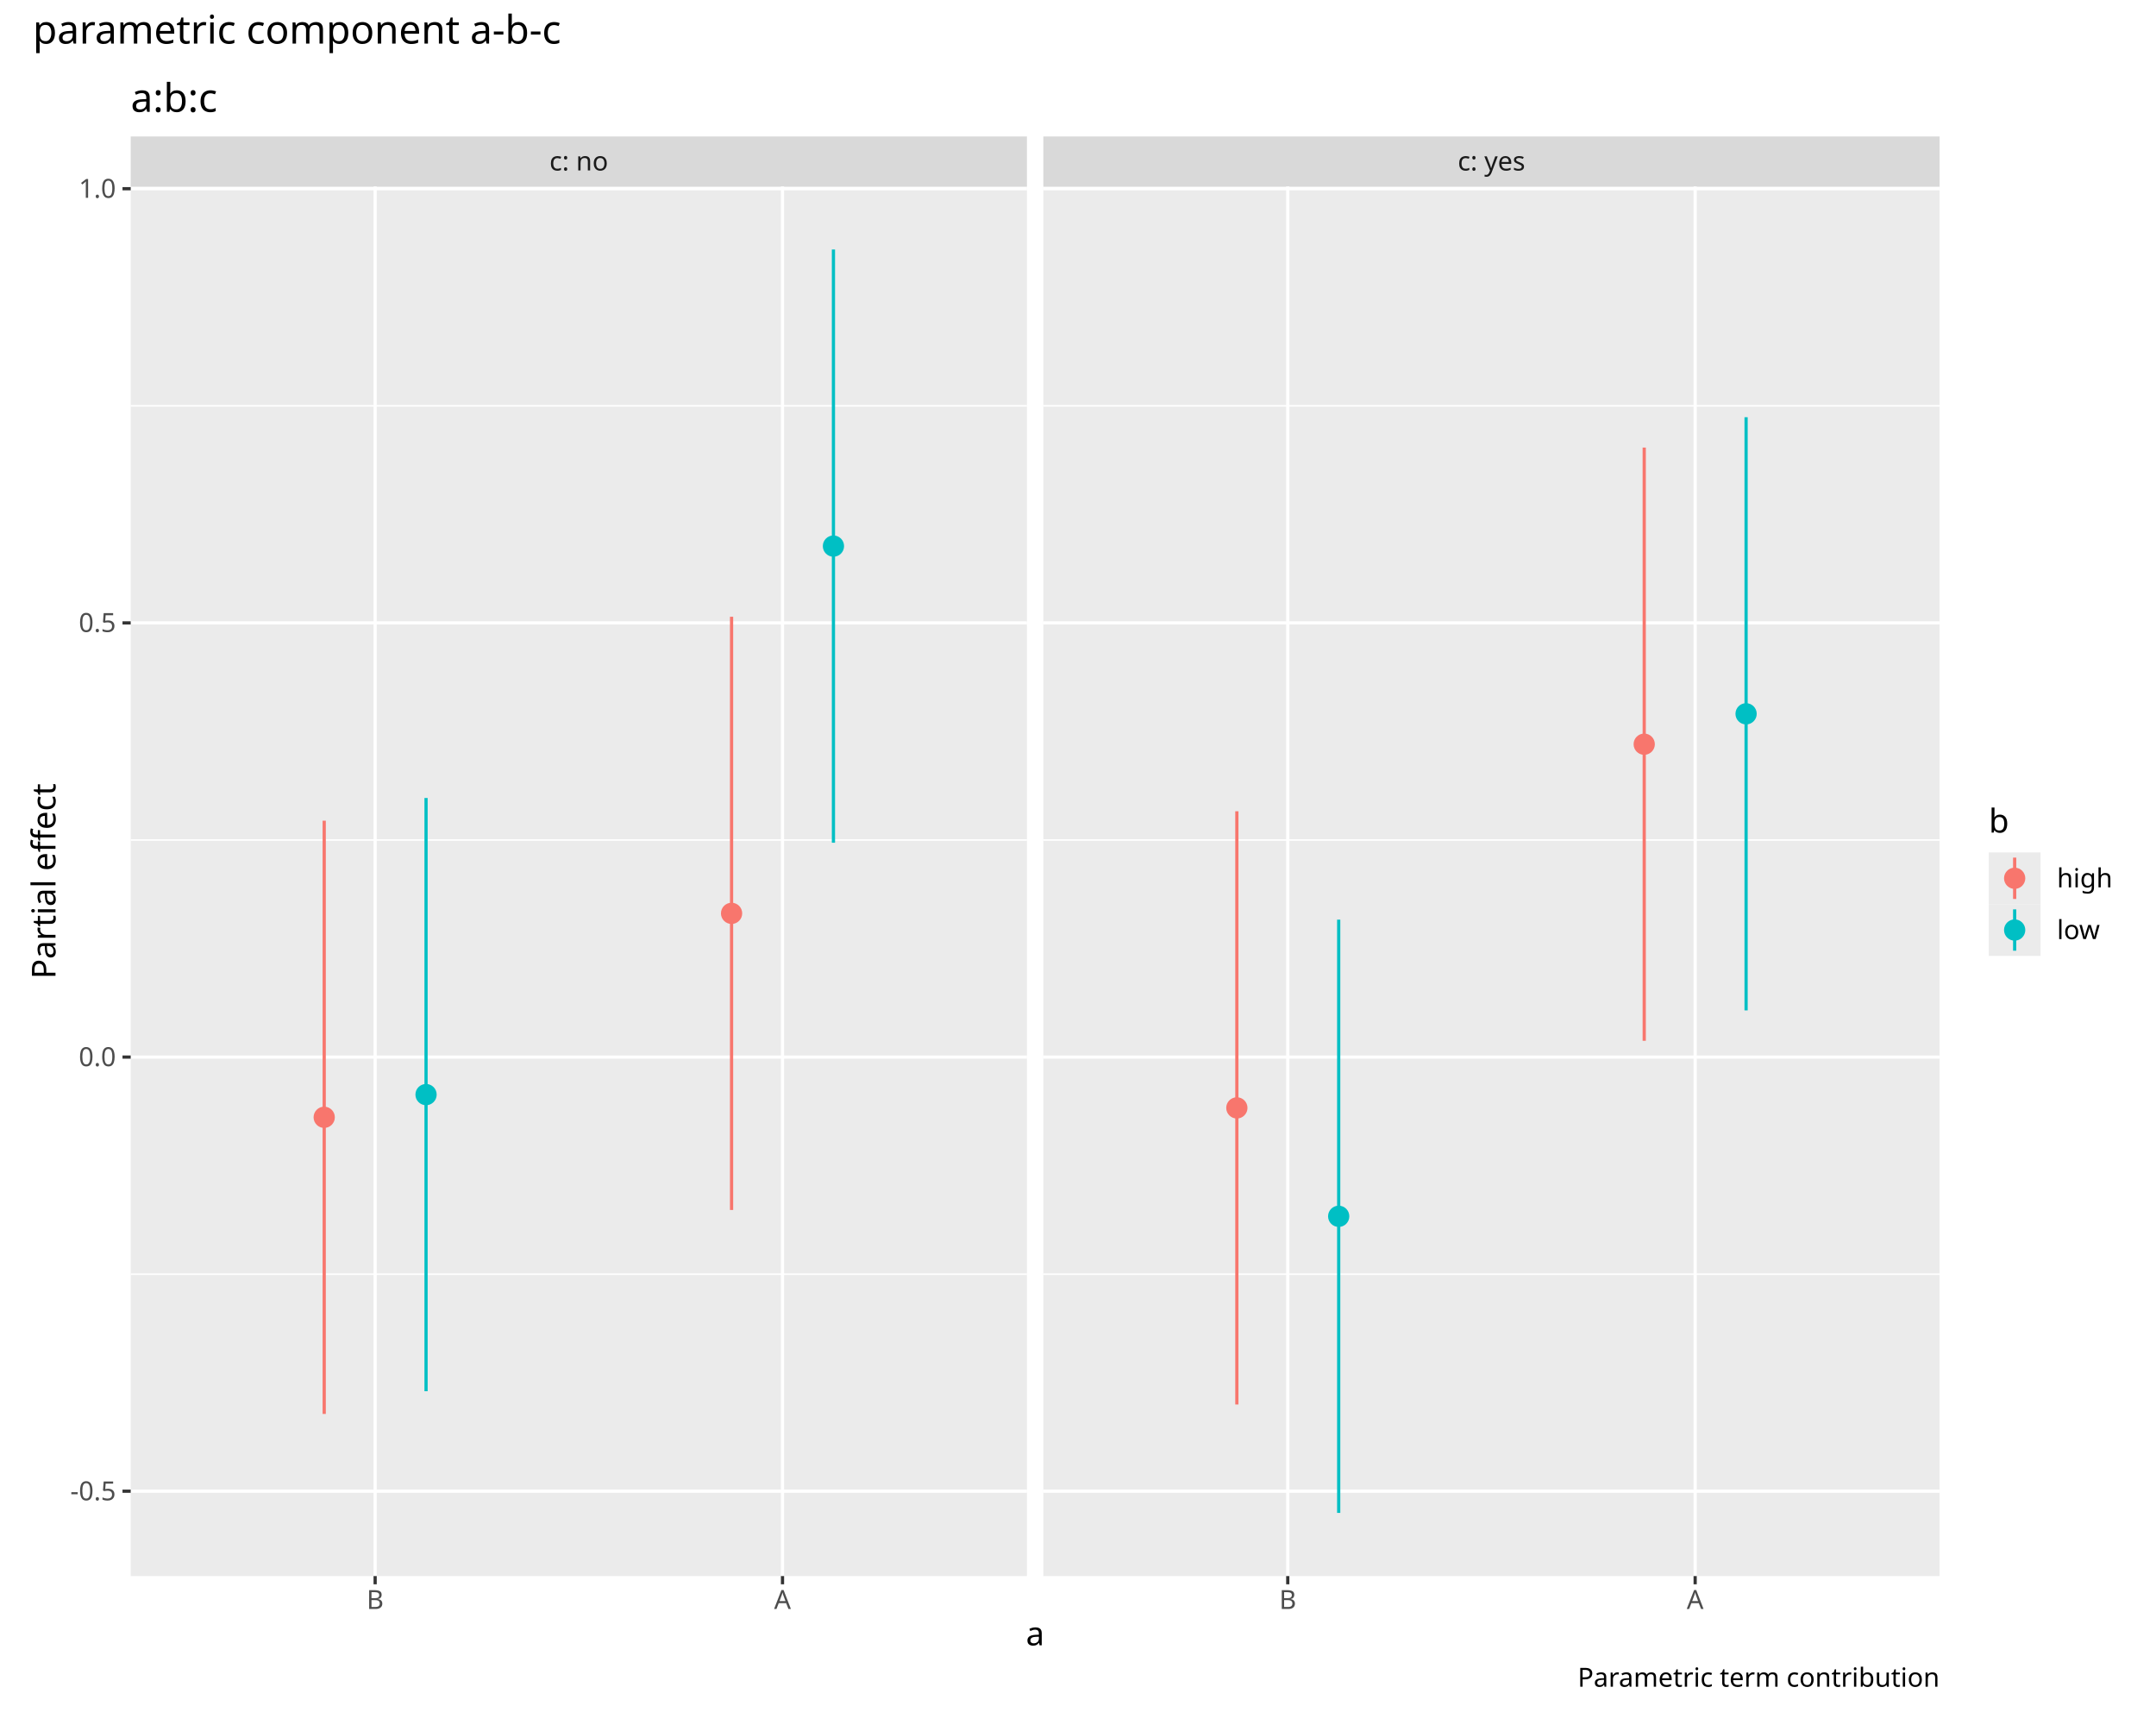
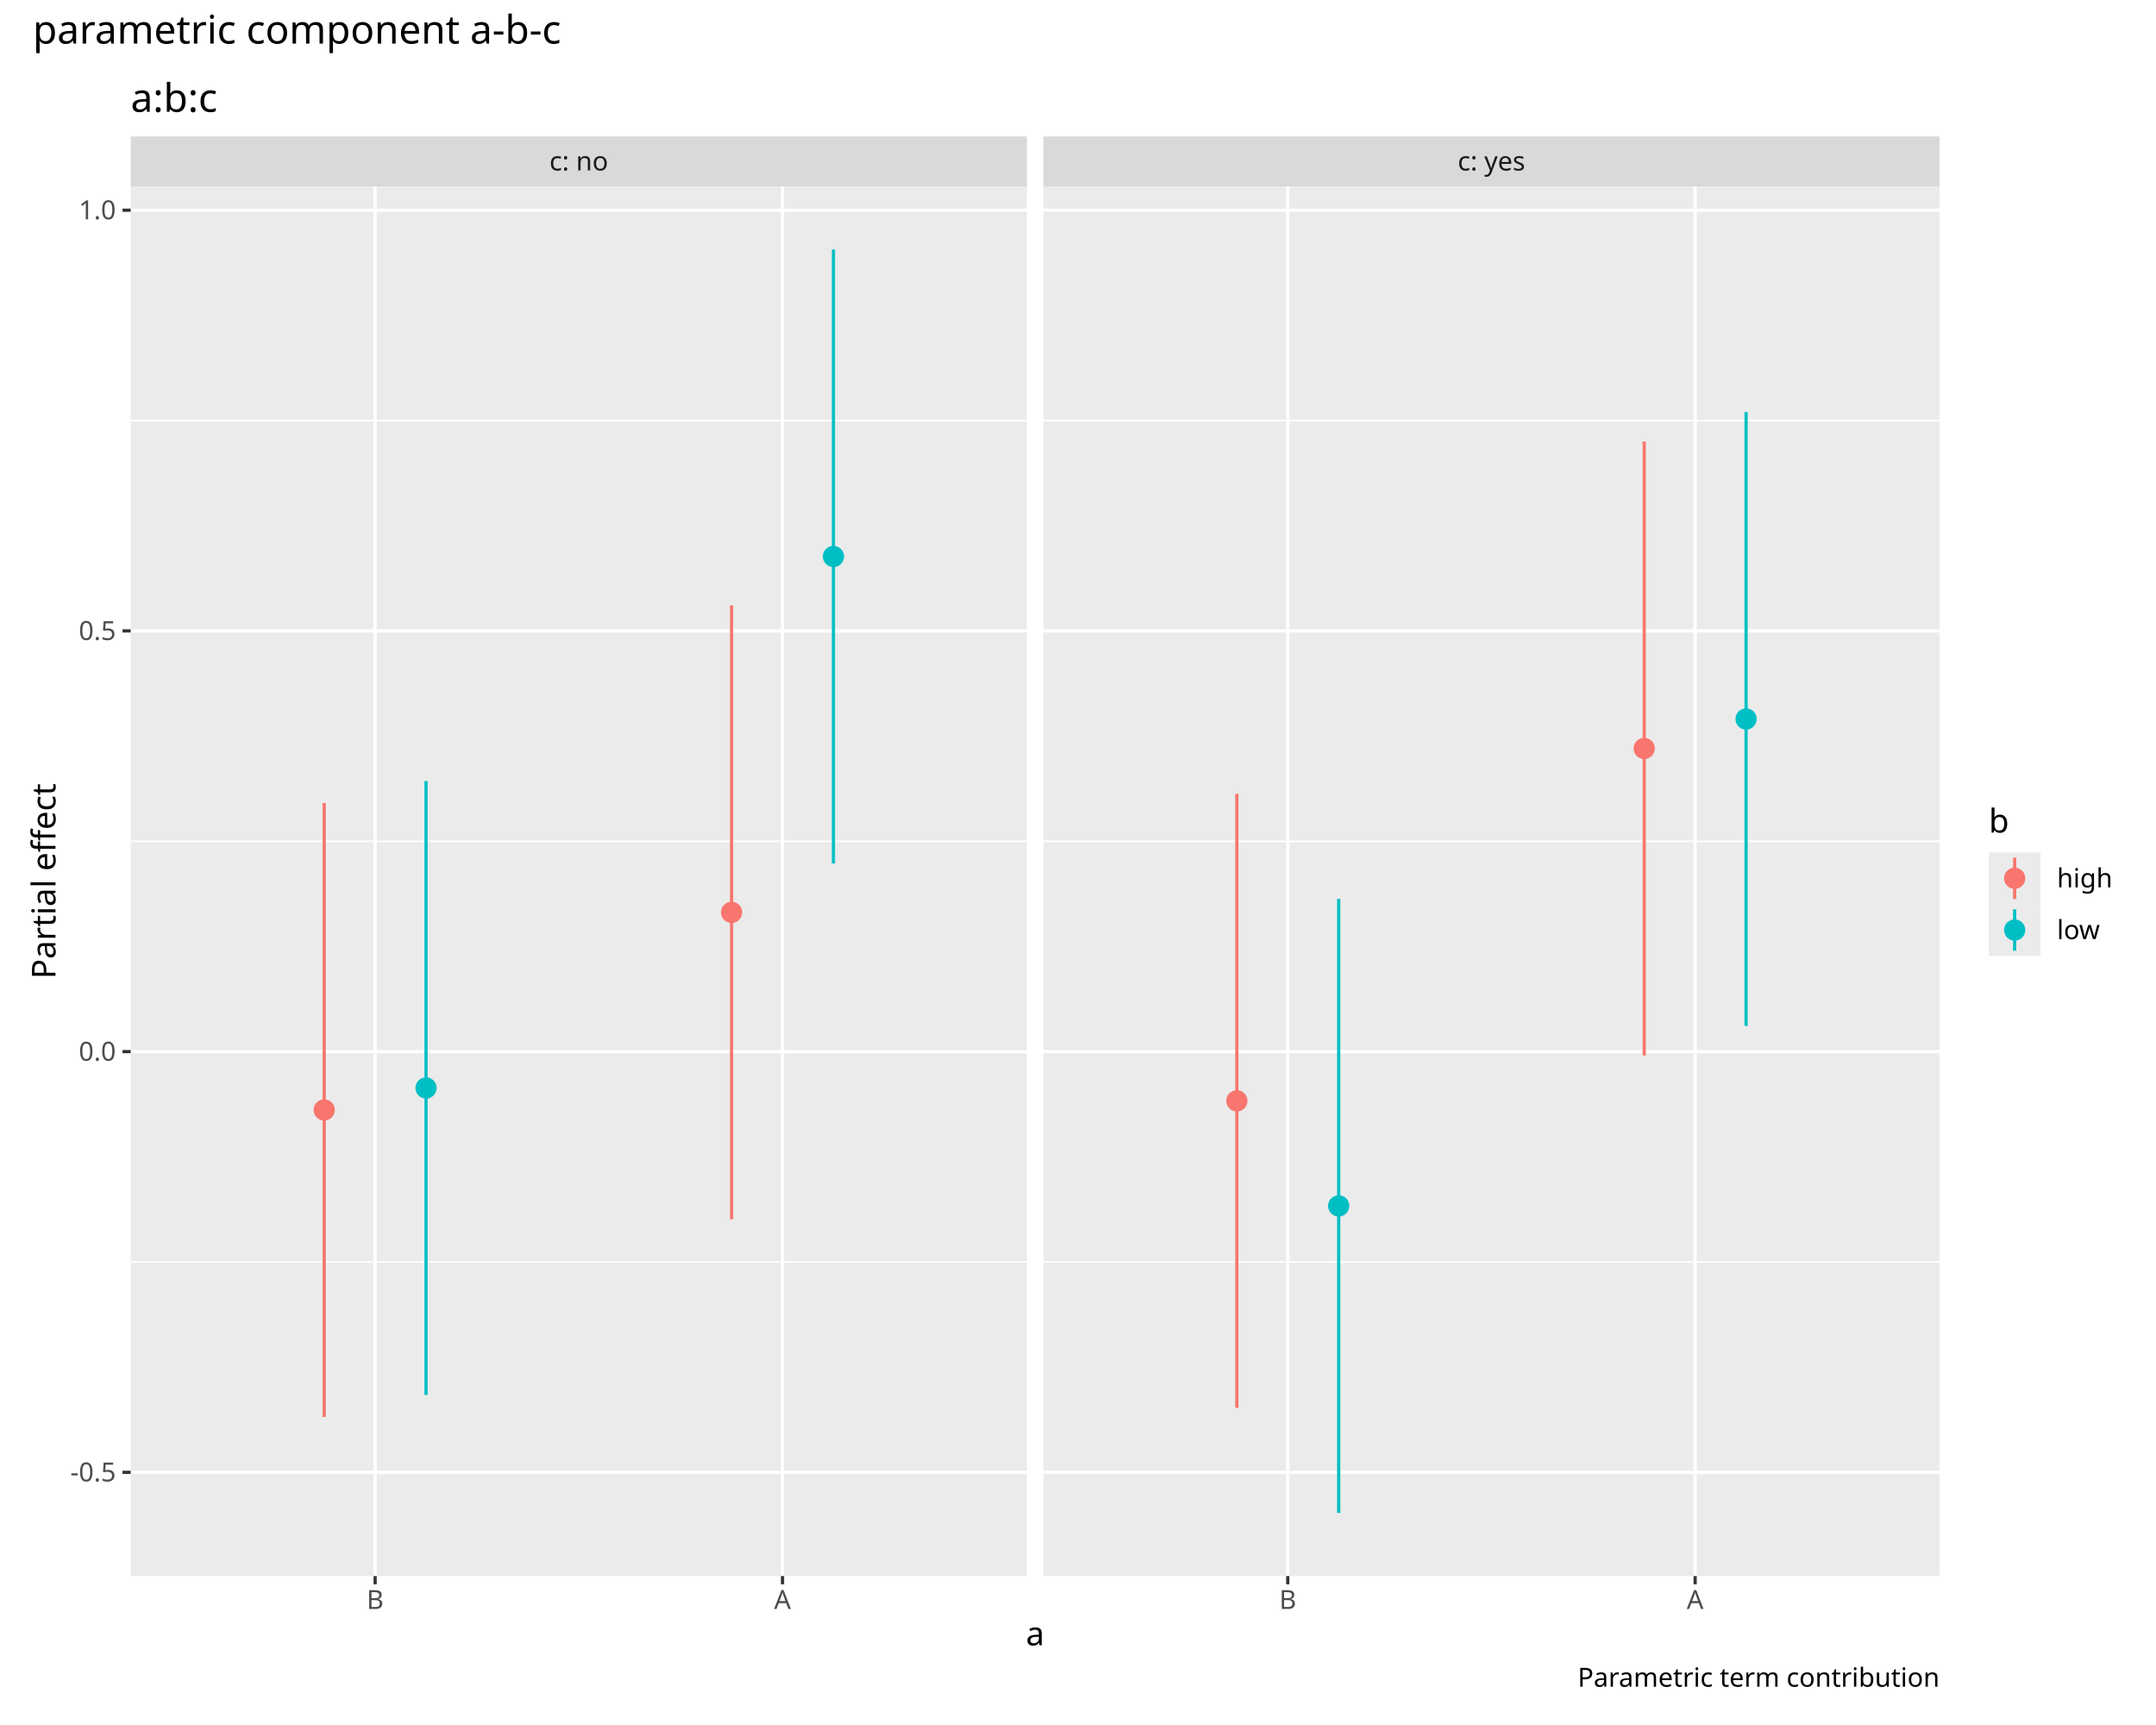
<svg xmlns="http://www.w3.org/2000/svg" class="svglite" data-engine-version="2.0" width="720.00pt" height="576.00pt" viewBox="0 0 720.00 576.00">
  <defs>
    <style type="text/css">
    .svglite line, .svglite polyline, .svglite polygon, .svglite path, .svglite rect, .svglite circle {
      fill: none;
      stroke: #000000;
      stroke-linecap: round;
      stroke-linejoin: round;
      stroke-miterlimit: 10.00;
    }
  </style>
  </defs>
  <rect width="100%" height="100%" style="stroke: none; fill: #FFFFFF;" />
  <defs>
    <clipPath id="cpMC4wMHw3MjAuMDB8MC4wMHw1NzYuMDA=">
      <rect x="0.00" y="0.00" width="720.00" height="576.00" />
    </clipPath>
  </defs>
  <g clip-path="url(#cpMC4wMHw3MjAuMDB8MC4wMHw1NzYuMDA=)">
    <rect x="0.00" y="0.00" width="720.00" height="576.00" style="stroke-width: 1.07; stroke: #FFFFFF; fill: #FFFFFF;" />
  </g>
  <defs>
    <clipPath id="cpNDMuNjV8NjQ3LjczfDYyLjIyfDUyNi4yNw==">
      <rect x="43.65" y="62.22" width="604.08" height="464.05" />
    </clipPath>
  </defs>
  <g clip-path="url(#cpNDMuNjV8NjQ3LjczfDYyLjIyfDUyNi4yNw==)">
</g>
  <g clip-path="url(#cpMC4wMHw3MjAuMDB8MC4wMHw1NzYuMDA=)">
</g>
  <defs>
    <clipPath id="cpNS40OHw3MTQuNTJ8MjIuNzh8NTcwLjUy">
      <rect x="5.48" y="22.78" width="709.04" height="547.74" />
    </clipPath>
  </defs>
  <g clip-path="url(#cpNS40OHw3MTQuNTJ8MjIuNzh8NTcwLjUy)">
    <rect x="5.48" y="22.78" width="709.04" height="547.74" style="stroke-width: 1.07; stroke: #FFFFFF; fill: #FFFFFF;" />
  </g>
  <g clip-path="url(#cpMC4wMHw3MjAuMDB8MC4wMHw1NzYuMDA=)">
</g>
  <defs>
    <clipPath id="cpNDMuNjV8MzQyLjk1fDYyLjIyfDUyNi4yNw==">
      <rect x="43.65" y="62.22" width="299.30" height="464.05" />
    </clipPath>
  </defs>
  <g clip-path="url(#cpNDMuNjV8MzQyLjk1fDYyLjIyfDUyNi4yNw==)">
    <rect x="43.65" y="62.22" width="299.30" height="464.05" style="stroke-width: 1.07; stroke: none; fill: #EBEBEB;" />
-     <polyline points="43.65,425.46 342.95,425.46 " style="stroke-width: 0.53; stroke: #FFFFFF; stroke-linecap: butt;" />
-     <polyline points="43.65,280.48 342.95,280.48 " style="stroke-width: 0.53; stroke: #FFFFFF; stroke-linecap: butt;" />
-     <polyline points="43.65,135.51 342.95,135.51 " style="stroke-width: 0.53; stroke: #FFFFFF; stroke-linecap: butt;" />
-     <polyline points="43.65,497.94 342.95,497.94 " style="stroke-width: 1.07; stroke: #FFFFFF; stroke-linecap: butt;" />
-     <polyline points="43.65,352.97 342.95,352.97 " style="stroke-width: 1.07; stroke: #FFFFFF; stroke-linecap: butt;" />
-     <polyline points="43.65,208.00 342.95,208.00 " style="stroke-width: 1.07; stroke: #FFFFFF; stroke-linecap: butt;" />
-     <polyline points="43.65,63.02 342.95,63.02 " style="stroke-width: 1.07; stroke: #FFFFFF; stroke-linecap: butt;" />
+     <polyline points="43.65,421.39 342.95,421.39 " style="stroke-width: 0.53; stroke: #FFFFFF; stroke-linecap: butt;" />
+     <polyline points="43.65,280.91 342.95,280.91 " style="stroke-width: 0.53; stroke: #FFFFFF; stroke-linecap: butt;" />
+     <polyline points="43.65,140.43 342.95,140.43 " style="stroke-width: 0.53; stroke: #FFFFFF; stroke-linecap: butt;" />
+     <polyline points="43.65,491.63 342.95,491.63 " style="stroke-width: 1.07; stroke: #FFFFFF; stroke-linecap: butt;" />
+     <polyline points="43.65,351.15 342.95,351.15 " style="stroke-width: 1.07; stroke: #FFFFFF; stroke-linecap: butt;" />
+     <polyline points="43.65,210.67 342.95,210.67 " style="stroke-width: 1.07; stroke: #FFFFFF; stroke-linecap: butt;" />
+     <polyline points="43.65,70.19 342.95,70.19 " style="stroke-width: 1.07; stroke: #FFFFFF; stroke-linecap: butt;" />
    <polyline points="125.28,526.27 125.28,62.22 " style="stroke-width: 1.07; stroke: #FFFFFF; stroke-linecap: butt;" />
    <polyline points="261.32,526.27 261.32,62.22 " style="stroke-width: 1.07; stroke: #FFFFFF; stroke-linecap: butt;" />
-     <line x1="108.27" y1="472.12" x2="108.27" y2="274.04" style="stroke-width: 1.07; stroke: #F8766D; stroke-linecap: butt;" />
-     <line x1="142.28" y1="464.54" x2="142.28" y2="266.46" style="stroke-width: 1.07; stroke: #00BFC4; stroke-linecap: butt;" />
-     <line x1="244.31" y1="404.02" x2="244.31" y2="205.94" style="stroke-width: 1.07; stroke: #F8766D; stroke-linecap: butt;" />
-     <line x1="278.33" y1="281.39" x2="278.33" y2="83.31" style="stroke-width: 1.07; stroke: #00BFC4; stroke-linecap: butt;" />
-     <circle cx="108.27" cy="373.08" r="2.84" style="stroke-width: 1.42; stroke: #F8766D; fill: #F8766D;" />
-     <circle cx="142.28" cy="365.50" r="2.84" style="stroke-width: 1.42; stroke: #00BFC4; fill: #00BFC4;" />
-     <circle cx="244.31" cy="304.98" r="2.84" style="stroke-width: 1.42; stroke: #F8766D; fill: #F8766D;" />
-     <circle cx="278.33" cy="182.35" r="2.84" style="stroke-width: 1.42; stroke: #00BFC4; fill: #00BFC4;" />
+     <line x1="108.27" y1="473.14" x2="108.27" y2="268.13" style="stroke-width: 1.07; stroke: #F8766D; stroke-linecap: butt;" />
+     <line x1="142.28" y1="465.80" x2="142.28" y2="260.79" style="stroke-width: 1.07; stroke: #00BFC4; stroke-linecap: butt;" />
+     <line x1="244.31" y1="407.15" x2="244.31" y2="202.14" style="stroke-width: 1.07; stroke: #F8766D; stroke-linecap: butt;" />
+     <line x1="278.33" y1="288.33" x2="278.33" y2="83.31" style="stroke-width: 1.07; stroke: #00BFC4; stroke-linecap: butt;" />
+     <circle cx="108.27" cy="370.63" r="2.84" style="stroke-width: 1.42; stroke: #F8766D; fill: #F8766D;" />
+     <circle cx="142.28" cy="363.29" r="2.84" style="stroke-width: 1.42; stroke: #00BFC4; fill: #00BFC4;" />
+     <circle cx="244.31" cy="304.65" r="2.84" style="stroke-width: 1.42; stroke: #F8766D; fill: #F8766D;" />
+     <circle cx="278.33" cy="185.82" r="2.84" style="stroke-width: 1.42; stroke: #00BFC4; fill: #00BFC4;" />
  </g>
  <g clip-path="url(#cpMC4wMHw3MjAuMDB8MC4wMHw1NzYuMDA=)">
</g>
  <defs>
    <clipPath id="cpMzQ4LjQzfDY0Ny43M3w2Mi4yMnw1MjYuMjc=">
      <rect x="348.43" y="62.22" width="299.30" height="464.05" />
    </clipPath>
  </defs>
  <g clip-path="url(#cpMzQ4LjQzfDY0Ny43M3w2Mi4yMnw1MjYuMjc=)">
    <rect x="348.43" y="62.22" width="299.30" height="464.05" style="stroke-width: 1.07; stroke: none; fill: #EBEBEB;" />
-     <polyline points="348.43,425.46 647.73,425.46 " style="stroke-width: 0.53; stroke: #FFFFFF; stroke-linecap: butt;" />
-     <polyline points="348.43,280.48 647.73,280.48 " style="stroke-width: 0.53; stroke: #FFFFFF; stroke-linecap: butt;" />
-     <polyline points="348.43,135.51 647.73,135.51 " style="stroke-width: 0.53; stroke: #FFFFFF; stroke-linecap: butt;" />
-     <polyline points="348.43,497.94 647.73,497.94 " style="stroke-width: 1.07; stroke: #FFFFFF; stroke-linecap: butt;" />
-     <polyline points="348.43,352.97 647.73,352.97 " style="stroke-width: 1.07; stroke: #FFFFFF; stroke-linecap: butt;" />
-     <polyline points="348.43,208.00 647.73,208.00 " style="stroke-width: 1.07; stroke: #FFFFFF; stroke-linecap: butt;" />
-     <polyline points="348.43,63.02 647.73,63.02 " style="stroke-width: 1.07; stroke: #FFFFFF; stroke-linecap: butt;" />
+     <polyline points="348.43,421.39 647.73,421.39 " style="stroke-width: 0.53; stroke: #FFFFFF; stroke-linecap: butt;" />
+     <polyline points="348.43,280.91 647.73,280.91 " style="stroke-width: 0.53; stroke: #FFFFFF; stroke-linecap: butt;" />
+     <polyline points="348.43,140.43 647.73,140.43 " style="stroke-width: 0.53; stroke: #FFFFFF; stroke-linecap: butt;" />
+     <polyline points="348.43,491.63 647.73,491.63 " style="stroke-width: 1.07; stroke: #FFFFFF; stroke-linecap: butt;" />
+     <polyline points="348.43,351.15 647.73,351.15 " style="stroke-width: 1.07; stroke: #FFFFFF; stroke-linecap: butt;" />
+     <polyline points="348.43,210.67 647.73,210.67 " style="stroke-width: 1.07; stroke: #FFFFFF; stroke-linecap: butt;" />
+     <polyline points="348.43,70.19 647.73,70.19 " style="stroke-width: 1.07; stroke: #FFFFFF; stroke-linecap: butt;" />
    <polyline points="430.05,526.27 430.05,62.22 " style="stroke-width: 1.07; stroke: #FFFFFF; stroke-linecap: butt;" />
    <polyline points="566.10,526.27 566.10,62.22 " style="stroke-width: 1.07; stroke: #FFFFFF; stroke-linecap: butt;" />
-     <line x1="413.05" y1="468.98" x2="413.05" y2="270.89" style="stroke-width: 1.07; stroke: #F8766D; stroke-linecap: butt;" />
-     <line x1="447.06" y1="505.18" x2="447.06" y2="307.09" style="stroke-width: 1.07; stroke: #00BFC4; stroke-linecap: butt;" />
-     <line x1="549.09" y1="347.54" x2="549.09" y2="149.46" style="stroke-width: 1.07; stroke: #F8766D; stroke-linecap: butt;" />
-     <line x1="583.11" y1="337.39" x2="583.11" y2="139.31" style="stroke-width: 1.07; stroke: #00BFC4; stroke-linecap: butt;" />
-     <circle cx="413.05" cy="369.94" r="2.84" style="stroke-width: 1.42; stroke: #F8766D; fill: #F8766D;" />
-     <circle cx="447.06" cy="406.14" r="2.84" style="stroke-width: 1.42; stroke: #00BFC4; fill: #00BFC4;" />
-     <circle cx="549.09" cy="248.50" r="2.84" style="stroke-width: 1.42; stroke: #F8766D; fill: #F8766D;" />
-     <circle cx="583.11" cy="238.35" r="2.84" style="stroke-width: 1.42; stroke: #00BFC4; fill: #00BFC4;" />
+     <line x1="413.05" y1="470.10" x2="413.05" y2="265.08" style="stroke-width: 1.07; stroke: #F8766D; stroke-linecap: butt;" />
+     <line x1="447.06" y1="505.18" x2="447.06" y2="300.16" style="stroke-width: 1.07; stroke: #00BFC4; stroke-linecap: butt;" />
+     <line x1="549.09" y1="352.42" x2="549.09" y2="147.41" style="stroke-width: 1.07; stroke: #F8766D; stroke-linecap: butt;" />
+     <line x1="583.11" y1="342.59" x2="583.11" y2="137.57" style="stroke-width: 1.07; stroke: #00BFC4; stroke-linecap: butt;" />
+     <circle cx="413.05" cy="367.59" r="2.84" style="stroke-width: 1.42; stroke: #F8766D; fill: #F8766D;" />
+     <circle cx="447.06" cy="402.67" r="2.84" style="stroke-width: 1.42; stroke: #00BFC4; fill: #00BFC4;" />
+     <circle cx="549.09" cy="249.92" r="2.84" style="stroke-width: 1.42; stroke: #F8766D; fill: #F8766D;" />
+     <circle cx="583.11" cy="240.08" r="2.84" style="stroke-width: 1.42; stroke: #00BFC4; fill: #00BFC4;" />
  </g>
  <g clip-path="url(#cpMC4wMHw3MjAuMDB8MC4wMHw1NzYuMDA=)">
</g>
  <defs>
    <clipPath id="cpNDMuNjV8MzQyLjk1fDQ1LjU3fDYyLjIy">
      <rect x="43.65" y="45.57" width="299.30" height="16.65" />
    </clipPath>
  </defs>
  <g clip-path="url(#cpNDMuNjV8MzQyLjk1fDQ1LjU3fDYyLjIy)">
    <rect x="43.65" y="45.57" width="299.30" height="16.65" style="stroke-width: 1.07; stroke: none; fill: #D9D9D9;" />
    <text x="193.30" y="56.92" text-anchor="middle" style="font-size: 8.80px; fill: #1A1A1A; font-family: sans;" textLength="19.08px" lengthAdjust="spacingAndGlyphs">c: no</text>
  </g>
  <g clip-path="url(#cpMC4wMHw3MjAuMDB8MC4wMHw1NzYuMDA=)">
</g>
  <defs>
    <clipPath id="cpMzQ4LjQzfDY0Ny43M3w0NS41N3w2Mi4yMg==">
      <rect x="348.43" y="45.57" width="299.30" height="16.65" />
    </clipPath>
  </defs>
  <g clip-path="url(#cpMzQ4LjQzfDY0Ny43M3w0NS41N3w2Mi4yMg==)">
    <rect x="348.43" y="45.57" width="299.30" height="16.65" style="stroke-width: 1.07; stroke: none; fill: #D9D9D9;" />
    <text x="498.08" y="56.92" text-anchor="middle" style="font-size: 8.80px; fill: #1A1A1A; font-family: sans;" textLength="22.99px" lengthAdjust="spacingAndGlyphs">c: yes</text>
  </g>
  <g clip-path="url(#cpMC4wMHw3MjAuMDB8MC4wMHw1NzYuMDA=)">
    <polyline points="125.28,529.01 125.28,526.27 " style="stroke-width: 1.07; stroke: #333333; stroke-linecap: butt;" />
    <polyline points="261.32,529.01 261.32,526.27 " style="stroke-width: 1.07; stroke: #333333; stroke-linecap: butt;" />
    <text x="125.28" y="537.26" text-anchor="middle" style="font-size: 8.80px; fill: #4D4D4D; font-family: sans;" textLength="5.87px" lengthAdjust="spacingAndGlyphs">B</text>
    <text x="261.32" y="537.26" text-anchor="middle" style="font-size: 8.80px; fill: #4D4D4D; font-family: sans;" textLength="5.87px" lengthAdjust="spacingAndGlyphs">A</text>
    <polyline points="430.05,529.01 430.05,526.27 " style="stroke-width: 1.07; stroke: #333333; stroke-linecap: butt;" />
    <polyline points="566.10,529.01 566.10,526.27 " style="stroke-width: 1.07; stroke: #333333; stroke-linecap: butt;" />
    <text x="430.05" y="537.26" text-anchor="middle" style="font-size: 8.80px; fill: #4D4D4D; font-family: sans;" textLength="5.87px" lengthAdjust="spacingAndGlyphs">B</text>
    <text x="566.10" y="537.26" text-anchor="middle" style="font-size: 8.80px; fill: #4D4D4D; font-family: sans;" textLength="5.87px" lengthAdjust="spacingAndGlyphs">A</text>
-     <text x="38.72" y="500.97" text-anchor="end" style="font-size: 8.80px; fill: #4D4D4D; font-family: sans;" textLength="15.16px" lengthAdjust="spacingAndGlyphs">-0.5</text>
-     <text x="38.72" y="356.00" text-anchor="end" style="font-size: 8.80px; fill: #4D4D4D; font-family: sans;" textLength="12.23px" lengthAdjust="spacingAndGlyphs">0.0</text>
-     <text x="38.72" y="211.02" text-anchor="end" style="font-size: 8.80px; fill: #4D4D4D; font-family: sans;" textLength="12.23px" lengthAdjust="spacingAndGlyphs">0.5</text>
-     <text x="38.72" y="66.05" text-anchor="end" style="font-size: 8.80px; fill: #4D4D4D; font-family: sans;" textLength="12.23px" lengthAdjust="spacingAndGlyphs">1.0</text>
-     <polyline points="40.91,497.94 43.65,497.94 " style="stroke-width: 1.07; stroke: #333333; stroke-linecap: butt;" />
-     <polyline points="40.91,352.97 43.65,352.97 " style="stroke-width: 1.07; stroke: #333333; stroke-linecap: butt;" />
-     <polyline points="40.91,208.00 43.65,208.00 " style="stroke-width: 1.07; stroke: #333333; stroke-linecap: butt;" />
-     <polyline points="40.91,63.02 43.65,63.02 " style="stroke-width: 1.07; stroke: #333333; stroke-linecap: butt;" />
+     <text x="38.72" y="494.66" text-anchor="end" style="font-size: 8.80px; fill: #4D4D4D; font-family: sans;" textLength="15.16px" lengthAdjust="spacingAndGlyphs">-0.5</text>
+     <text x="38.72" y="354.18" text-anchor="end" style="font-size: 8.80px; fill: #4D4D4D; font-family: sans;" textLength="12.23px" lengthAdjust="spacingAndGlyphs">0.0</text>
+     <text x="38.72" y="213.70" text-anchor="end" style="font-size: 8.80px; fill: #4D4D4D; font-family: sans;" textLength="12.23px" lengthAdjust="spacingAndGlyphs">0.5</text>
+     <text x="38.72" y="73.21" text-anchor="end" style="font-size: 8.80px; fill: #4D4D4D; font-family: sans;" textLength="12.23px" lengthAdjust="spacingAndGlyphs">1.0</text>
+     <polyline points="40.91,491.63 43.65,491.63 " style="stroke-width: 1.07; stroke: #333333; stroke-linecap: butt;" />
+     <polyline points="40.91,351.15 43.65,351.15 " style="stroke-width: 1.07; stroke: #333333; stroke-linecap: butt;" />
+     <polyline points="40.91,210.67 43.65,210.67 " style="stroke-width: 1.07; stroke: #333333; stroke-linecap: butt;" />
+     <polyline points="40.91,70.19 43.65,70.19 " style="stroke-width: 1.07; stroke: #333333; stroke-linecap: butt;" />
    <text x="345.69" y="549.40" text-anchor="middle" style="font-size: 11.00px; font-family: sans;" textLength="6.12px" lengthAdjust="spacingAndGlyphs">a</text>
    <text transform="translate(18.53,294.24) rotate(-90)" text-anchor="middle" style="font-size: 11.00px; font-family: sans;" textLength="61.14px" lengthAdjust="spacingAndGlyphs">Partial effect</text>
    <rect x="658.69" y="263.82" width="50.36" height="60.85" style="stroke-width: 1.07; stroke: none; fill: #FFFFFF;" />
    <text x="664.16" y="278.01" style="font-size: 11.00px; font-family: sans;" textLength="6.12px" lengthAdjust="spacingAndGlyphs">b</text>
    <rect x="664.16" y="284.63" width="17.28" height="17.28" style="stroke-width: 1.07; stroke: none; fill: #EBEBEB;" />
    <line x1="672.80" y1="300.18" x2="672.80" y2="286.36" style="stroke-width: 1.07; stroke: #F8766D; stroke-linecap: butt;" />
    <circle cx="672.80" cy="293.27" r="2.84" style="stroke-width: 1.42; stroke: #F8766D; fill: #F8766D;" />
    <rect x="664.16" y="301.91" width="17.28" height="17.28" style="stroke-width: 1.07; stroke: none; fill: #EBEBEB;" />
    <line x1="672.80" y1="317.46" x2="672.80" y2="303.64" style="stroke-width: 1.07; stroke: #00BFC4; stroke-linecap: butt;" />
    <circle cx="672.80" cy="310.55" r="2.84" style="stroke-width: 1.42; stroke: #00BFC4; fill: #00BFC4;" />
    <text x="686.92" y="296.30" style="font-size: 8.80px; font-family: sans;" textLength="16.64px" lengthAdjust="spacingAndGlyphs">high</text>
    <text x="686.92" y="313.58" style="font-size: 8.80px; font-family: sans;" textLength="13.21px" lengthAdjust="spacingAndGlyphs">low</text>
    <text x="43.65" y="37.35" style="font-size: 13.20px; font-family: sans;" textLength="28.62px" lengthAdjust="spacingAndGlyphs">a:b:c</text>
    <text x="647.73" y="563.21" text-anchor="end" style="font-size: 8.80px; font-family: sans;" textLength="110.54px" lengthAdjust="spacingAndGlyphs">Parametric term contribution</text>
    <text x="10.96" y="14.56" style="font-size: 13.20px; font-family: sans;" textLength="165.10px" lengthAdjust="spacingAndGlyphs">parametric component a-b-c</text>
  </g>
</svg>
